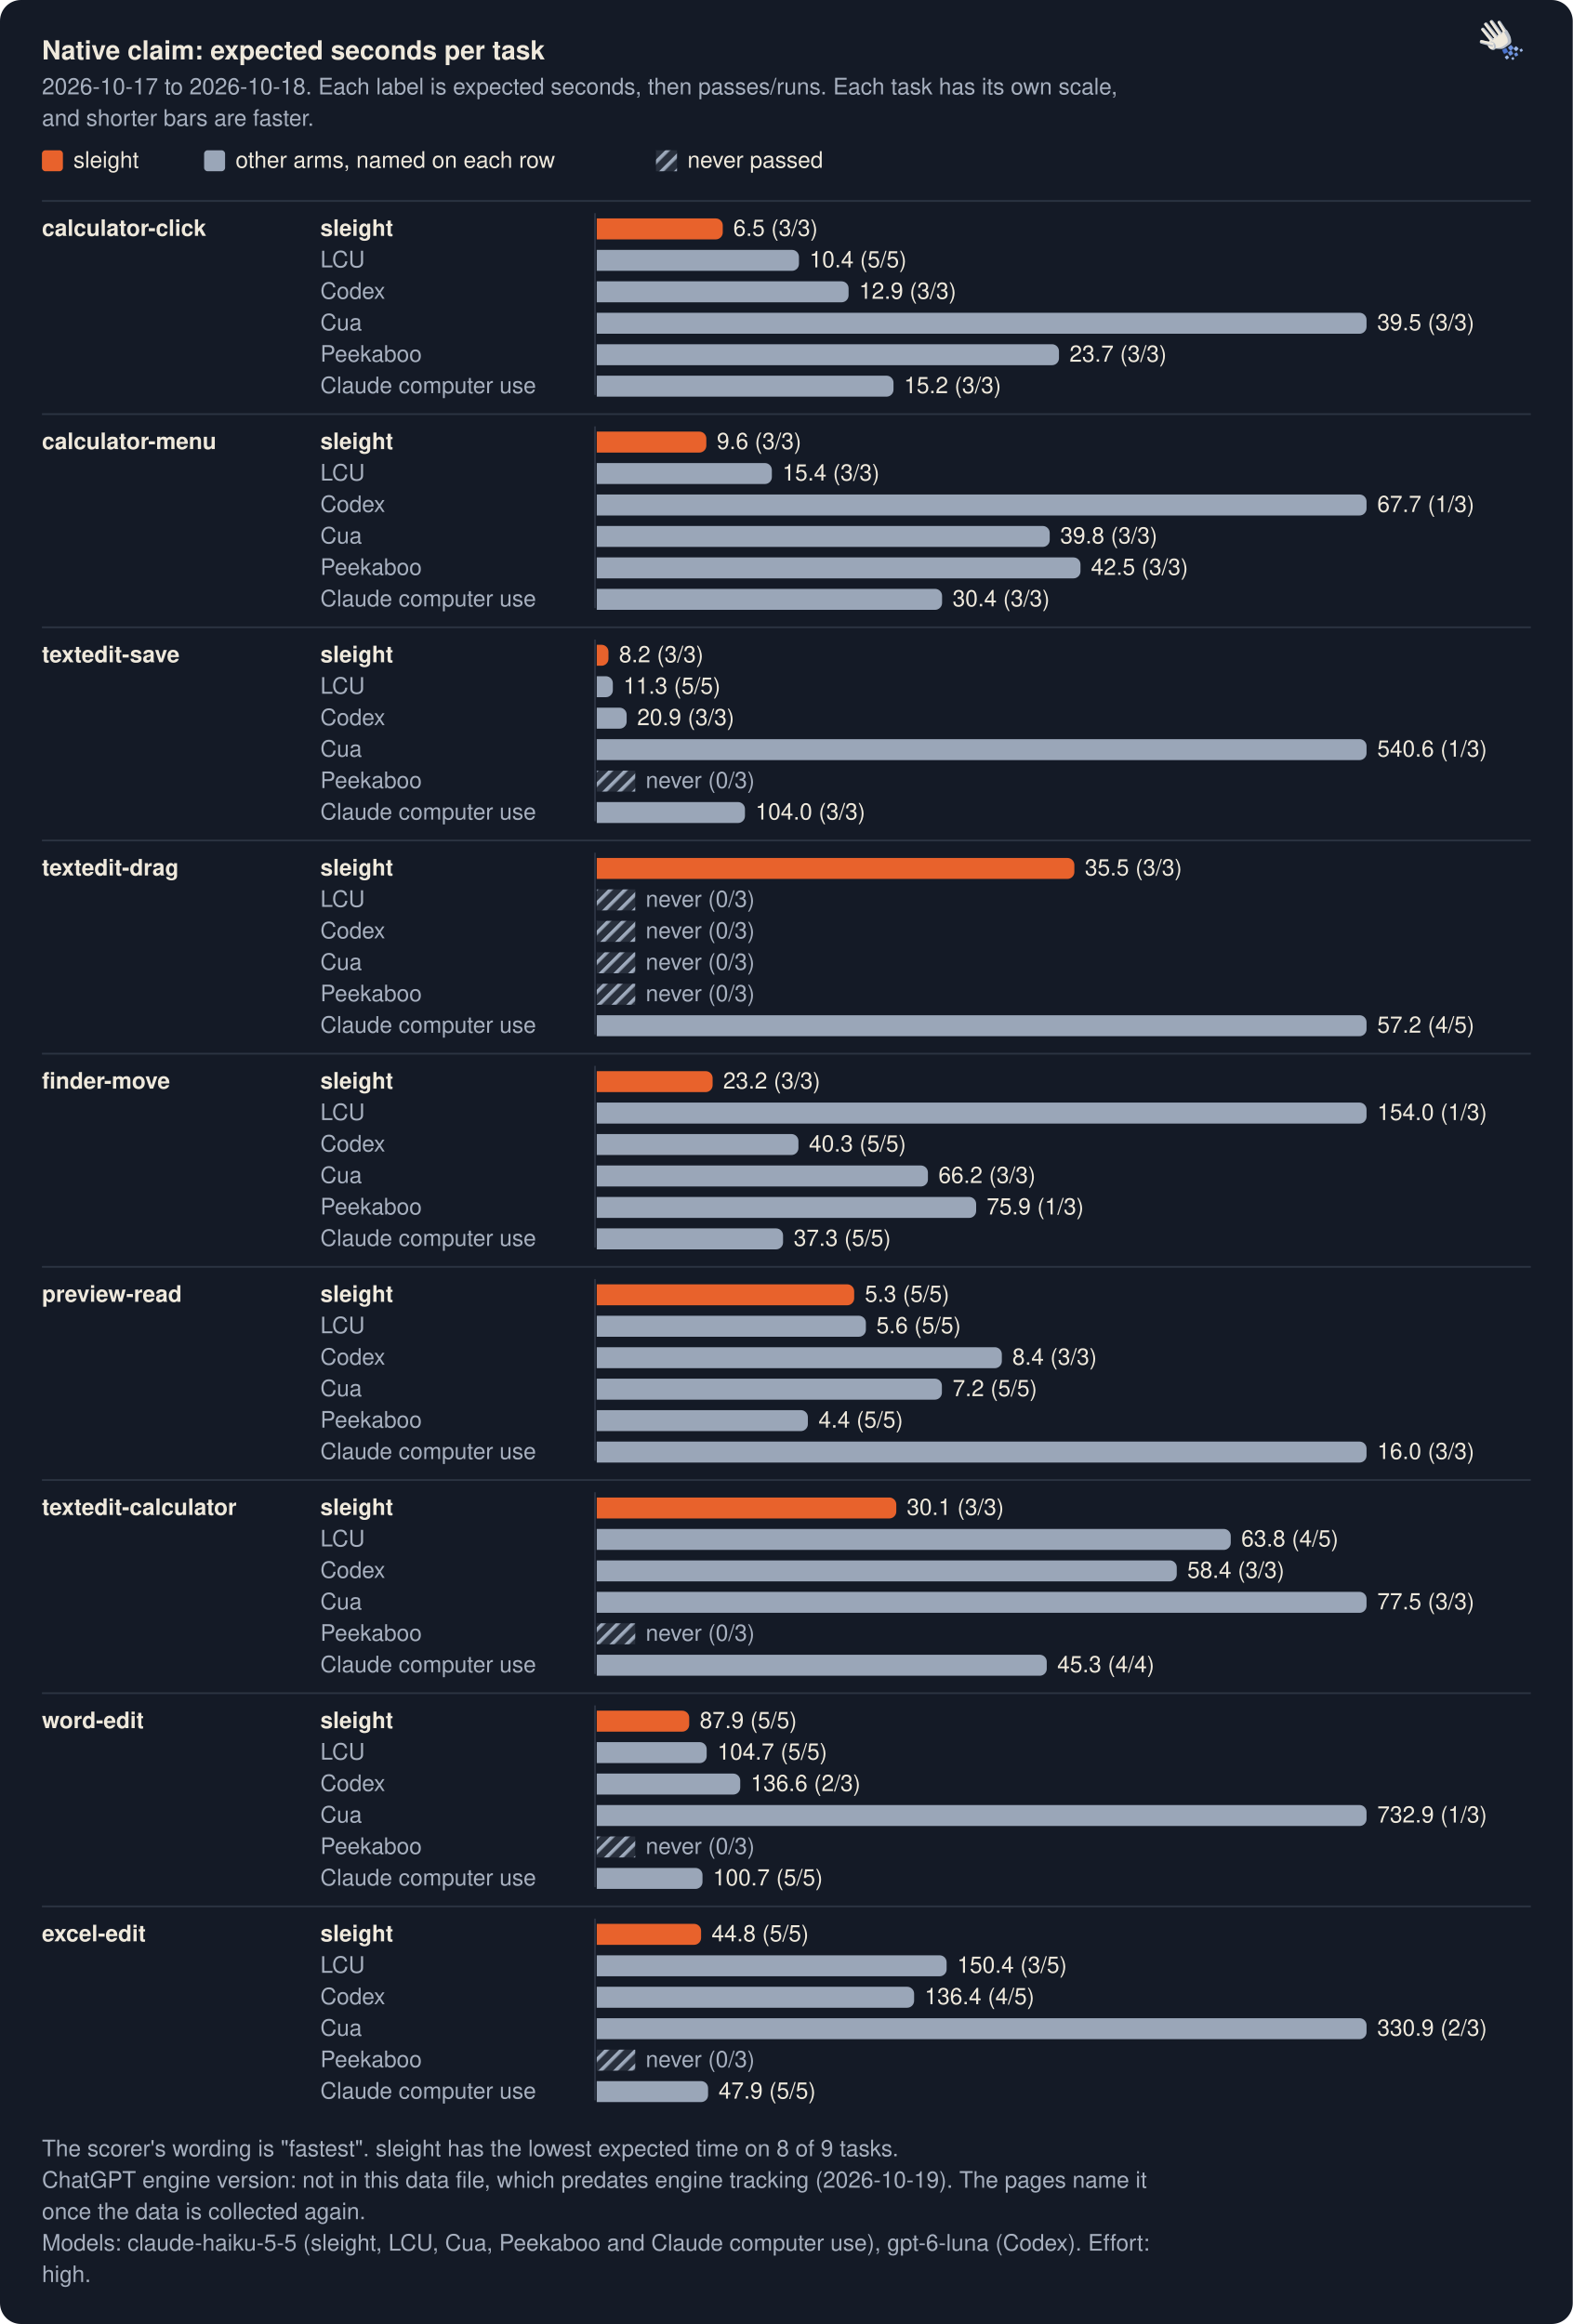
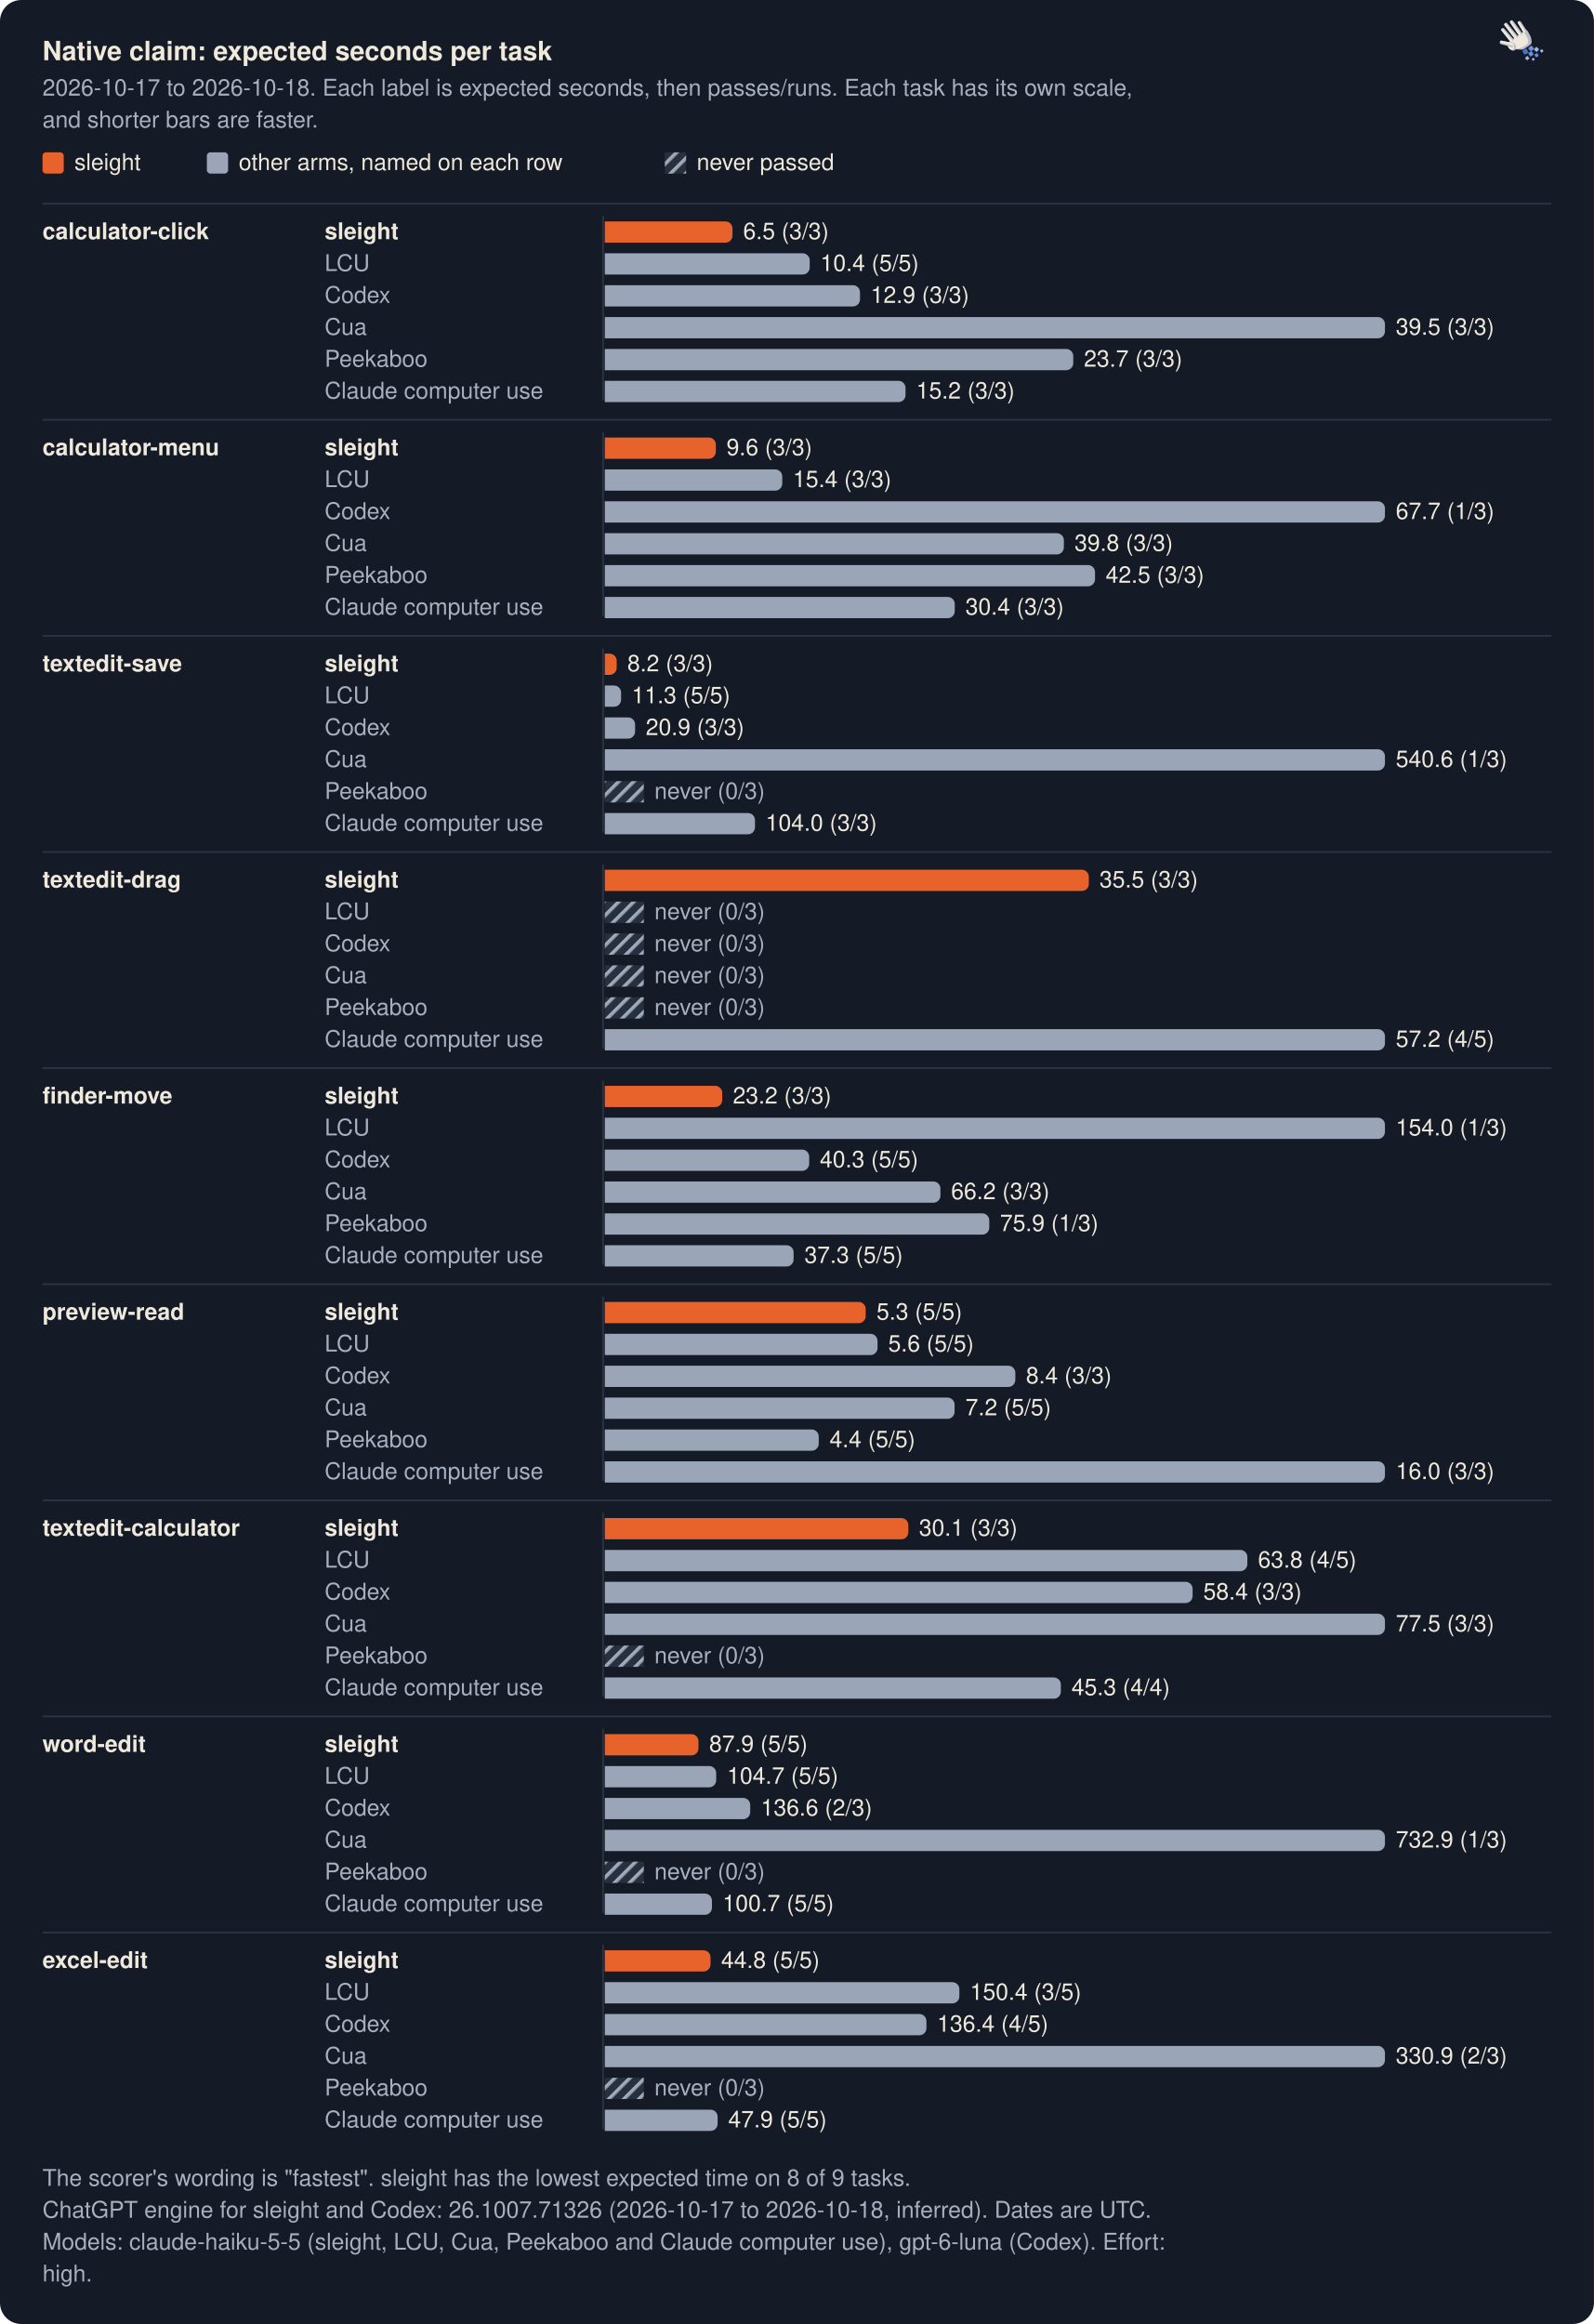
- <svg xmlns="http://www.w3.org/2000/svg" viewBox="0 0 900 1330" width="900" height="1330" role="img" aria-labelledby="title desc">
+ <svg xmlns="http://www.w3.org/2000/svg" viewBox="0 0 900 1312" width="900" height="1312" role="img" aria-labelledby="title desc">
  <style>
.bg{fill:#141A26}
text{font-family:-apple-system,"Segoe UI",Helvetica,Arial,sans-serif;font-size:13px;fill:#EFE9DC}
.t{font-size:15px;font-weight:600}
.b{font-weight:600}
.m{fill:#A7B0BF}
.g{stroke:#2C3442;stroke-width:1;fill:none}
.me{fill:#E8622C}
.ot{fill:#4E79D9}
.sl{fill:#9AA6B8}
.hme{stroke:#E8622C}
.hot{stroke:#4E79D9}
.hsl{stroke:#9AA6B8}
</style>
  <defs>
    <pattern id="h-me" width="6" height="6" patternUnits="userSpaceOnUse" patternTransform="rotate(45)">
      <line class="hme" x1="1" y1="0" x2="1" y2="6" stroke-width="2" />
    </pattern>
    <pattern id="h-ot" width="6" height="6" patternUnits="userSpaceOnUse" patternTransform="rotate(45)">
      <line class="hot" x1="1" y1="0" x2="1" y2="6" stroke-width="2" />
    </pattern>
    <pattern id="h-sl" width="6" height="6" patternUnits="userSpaceOnUse" patternTransform="rotate(45)">
      <line class="hsl" x1="1" y1="0" x2="1" y2="6" stroke-width="2" />
    </pattern>
  </defs>
-   <rect class="bg" width="900" height="1330" rx="12" />
+   <rect class="bg" width="900" height="1312" rx="12" />
  <text x="24" y="34" class="t">Native claim: expected seconds per task</text>
  <text x="24" y="54" class="m">2026-10-17 to 2026-10-18. Each label is expected seconds, then passes/runs. Each task has its own scale,</text>
  <text x="24" y="72" class="m">and shorter bars are faster.</text>
  <g transform="translate(840 8) scale(0.8)">
    <g transform="translate(0.6 0.6)">
      <g transform="translate(10 10) rotate(-35)">
        <g fill="#141A26" stroke="#141A26" fill-opacity="0.08" stroke-opacity="0.08" stroke-width="3" stroke-linejoin="round">
          <path d="M-2 12.39 Q-2.2 10.8 -0.6 10.8 L12.4 10.8 Q14 10.8 13.82 12.39 L13.48 15.41 Q13.3 17 12.56 18.42 L11.94 19.58 Q11.2 21 9.6 21 L5.2 21 Q3.6 21 2.35 20 L-0.15 18 Q-1.4 17 -1.6 15.41 Z" />
          <path d="M-3.8 14.6 A2.5 3.3 0 1 0 1.2 14.6 A2.5 3.3 0 1 0 -3.8 14.6 Z" />
          <path d="M0.83 13.52 L-5.04 7.13 A1.25 1.25 0 0 0 -6.93 8.76 L-1.43 15.48 Z" />
          <path d="M2.44 11.48 L1.3 1.09 A1.2 1.2 0 0 0 -1.09 1.3 L-0.44 11.72 Z" />
          <path d="M6.15 11.51 L5.17 -0.67 A1.2 1.2 0 0 0 2.77 -0.53 L3.25 11.69 Z" />
          <path d="M9.85 11.59 L9.51 0.29 A1.2 1.2 0 0 0 7.11 0.31 L6.95 11.61 Z" />
          <path d="M13.5 11.68 L13.68 3.81 A1.15 1.15 0 0 0 11.39 3.68 L10.7 11.52 Z" />
        </g>
        <g fill="#141A26" stroke="#141A26" fill-opacity="0.12" stroke-opacity="0.12" stroke-width="1.8" stroke-linejoin="round">
          <path d="M-2 12.39 Q-2.2 10.8 -0.6 10.8 L12.4 10.8 Q14 10.8 13.82 12.39 L13.48 15.41 Q13.3 17 12.56 18.42 L11.94 19.58 Q11.2 21 9.6 21 L5.2 21 Q3.6 21 2.35 20 L-0.15 18 Q-1.4 17 -1.6 15.41 Z" />
          <path d="M-3.8 14.6 A2.5 3.3 0 1 0 1.2 14.6 A2.5 3.3 0 1 0 -3.8 14.6 Z" />
          <path d="M0.83 13.52 L-5.04 7.13 A1.25 1.25 0 0 0 -6.93 8.76 L-1.43 15.48 Z" />
          <path d="M2.44 11.48 L1.3 1.09 A1.2 1.2 0 0 0 -1.09 1.3 L-0.44 11.72 Z" />
          <path d="M6.15 11.51 L5.17 -0.67 A1.2 1.2 0 0 0 2.77 -0.53 L3.25 11.69 Z" />
          <path d="M9.85 11.59 L9.51 0.29 A1.2 1.2 0 0 0 7.11 0.31 L6.95 11.61 Z" />
          <path d="M13.5 11.68 L13.68 3.81 A1.15 1.15 0 0 0 11.39 3.68 L10.7 11.52 Z" />
        </g>
        <g fill="#141A26" stroke="#141A26" fill-opacity="0.2" stroke-opacity="0.2" stroke-width="0.8" stroke-linejoin="round">
          <path d="M-2 12.39 Q-2.2 10.8 -0.6 10.8 L12.4 10.8 Q14 10.8 13.82 12.39 L13.48 15.41 Q13.3 17 12.56 18.42 L11.94 19.58 Q11.2 21 9.6 21 L5.2 21 Q3.6 21 2.35 20 L-0.15 18 Q-1.4 17 -1.6 15.41 Z" />
          <path d="M-3.8 14.6 A2.5 3.3 0 1 0 1.2 14.6 A2.5 3.3 0 1 0 -3.8 14.6 Z" />
          <path d="M0.83 13.52 L-5.04 7.13 A1.25 1.25 0 0 0 -6.93 8.76 L-1.43 15.48 Z" />
          <path d="M2.44 11.48 L1.3 1.09 A1.2 1.2 0 0 0 -1.09 1.3 L-0.44 11.72 Z" />
          <path d="M6.15 11.51 L5.17 -0.67 A1.2 1.2 0 0 0 2.77 -0.53 L3.25 11.69 Z" />
          <path d="M9.85 11.59 L9.51 0.29 A1.2 1.2 0 0 0 7.11 0.31 L6.95 11.61 Z" />
          <path d="M13.5 11.68 L13.68 3.81 A1.15 1.15 0 0 0 11.39 3.68 L10.7 11.52 Z" />
        </g>
      </g>
    </g>
    <g transform="translate(10 10) rotate(-35)">
      <rect x="-1.95" y="-1.95" width="3.9" height="3.9" rx="0.62" fill="#4E79D9" fill-opacity="0.2" transform="translate(4.2 23) rotate(8)" />
      <rect x="-1.6" y="-1.6" width="3.2" height="3.2" rx="0.51" fill="#4E79D9" fill-opacity="0.92" transform="translate(4.2 23) rotate(8)" />
      <rect x="-1.83" y="-1.83" width="3.66" height="3.66" rx="0.59" fill="#7299EA" fill-opacity="0.2" transform="translate(8.8 23.5) rotate(-6)" />
      <rect x="-1.5" y="-1.5" width="3" height="3" rx="0.48" fill="#7299EA" fill-opacity="0.92" transform="translate(8.8 23.5) rotate(-6)" />
      <rect x="-1.71" y="-1.71" width="3.42" height="3.42" rx="0.55" fill="#7299EA" fill-opacity="0.2" transform="translate(6.5 26.5) rotate(4)" />
      <rect x="-1.4" y="-1.4" width="2.8" height="2.8" rx="0.45" fill="#7299EA" fill-opacity="0.92" transform="translate(6.5 26.5) rotate(4)" />
      <rect x="-1.59" y="-1.59" width="3.17" height="3.17" rx="0.51" fill="#A9C4F5" fill-opacity="0.2" transform="translate(11.5 26.2) rotate(-11)" />
      <rect x="-1.3" y="-1.3" width="2.6" height="2.6" rx="0.42" fill="#A9C4F5" fill-opacity="0.92" transform="translate(11.5 26.2) rotate(-11)" />
      <rect x="-1.34" y="-1.34" width="2.68" height="2.68" rx="0.43" fill="#A9C4F5" fill-opacity="0.2" transform="translate(2.6 27.5) rotate(-4)" />
      <rect x="-1.1" y="-1.1" width="2.2" height="2.2" rx="0.35" fill="#A9C4F5" fill-opacity="0.92" transform="translate(2.6 27.5) rotate(-4)" />
      <rect x="-1.34" y="-1.34" width="2.68" height="2.68" rx="0.43" fill="#7299EA" fill-opacity="0.2" transform="translate(9.2 29.6) rotate(7)" />
      <rect x="-1.1" y="-1.1" width="2.2" height="2.2" rx="0.35" fill="#7299EA" fill-opacity="0.92" transform="translate(9.2 29.6) rotate(7)" />
      <rect x="-1.1" y="-1.1" width="2.2" height="2.2" rx="0.35" fill="#A9C4F5" fill-opacity="0.2" transform="translate(13.9 29.2) rotate(3)" />
      <rect x="-0.9" y="-0.9" width="1.8" height="1.8" rx="0.29" fill="#A9C4F5" fill-opacity="0.92" transform="translate(13.9 29.2) rotate(3)" />
      <rect x="-0.98" y="-0.98" width="1.95" height="1.95" rx="0.31" fill="#A9C4F5" fill-opacity="0.2" transform="translate(5.6 30.6) rotate(-8)" />
      <rect x="-0.8" y="-0.8" width="1.6" height="1.6" rx="0.26" fill="#A9C4F5" fill-opacity="0.92" transform="translate(5.6 30.6) rotate(-8)" />
    </g>
    <g transform="translate(10 10) rotate(-35)">
      <path d="M-2 12.39 Q-2.2 10.8 -0.6 10.8 L12.4 10.8 Q14 10.8 13.82 12.39 L13.48 15.41 Q13.3 17 12.56 18.42 L11.94 19.58 Q11.2 21 9.6 21 L5.2 21 Q3.6 21 2.35 20 L-0.15 18 Q-1.4 17 -1.6 15.41 Z" fill="#B9BFC9" />
      <path d="M-2.02 12.19 Q-2.2 10.8 -0.8 10.8 L10 10.8 Q11.4 10.8 11.24 12.19 L10.86 15.61 Q10.7 17 9.89 18.14 L9.81 18.26 Q9 19.4 7.6 19.4 L5 19.4 Q3.6 19.4 2.34 18.79 L-0.14 17.61 Q-1.4 17 -1.58 15.61 Z" fill="#EFE9DC" />
      <path d="M-3.8 14.6 A2.5 3.3 0 1 0 1.2 14.6 A2.5 3.3 0 1 0 -3.8 14.6 Z" fill="#B9BFC9" />
      <path d="M-4 14 A2 2.8 0 1 0 0 14 A2 2.8 0 1 0 -4 14 Z" fill="#EFE9DC" />
      <path d="M0.83 13.52 L-5.04 7.13 A1.25 1.25 0 0 0 -6.93 8.76 L-1.43 15.48 Z" fill="#B9BFC9" />
      <path d="M0.83 13.51 L-5.21 6.91 A0.78 0.78 0 0 0 -6.38 7.93 L-0.57 14.74 Z" fill="#EFE9DC" />
      <path d="M2.44 11.48 L1.3 1.09 A1.2 1.2 0 0 0 -1.09 1.3 L-0.44 11.72 Z" fill="#B9BFC9" />
      <path d="M1.35 11.58 L0.36 0.91 A0.74 0.74 0 0 0 -1.12 1.03 L-0.45 11.72 Z" fill="#EFE9DC" />
      <path d="M6.15 11.51 L5.17 -0.67 A1.2 1.2 0 0 0 2.77 -0.53 L3.25 11.69 Z" fill="#B9BFC9" />
      <path d="M5.05 11.59 L4.24 -0.88 A0.74 0.74 0 0 0 2.75 -0.8 L3.25 11.68 Z" fill="#EFE9DC" />
      <path d="M9.85 11.59 L9.51 0.29 A1.2 1.2 0 0 0 7.11 0.31 L6.95 11.61 Z" fill="#B9BFC9" />
      <path d="M8.75 11.6 L8.59 0.04 A0.74 0.74 0 0 0 7.1 0.04 L6.95 11.6 Z" fill="#EFE9DC" />
      <path d="M13.5 11.68 L13.68 3.81 A1.15 1.15 0 0 0 11.39 3.68 L10.7 11.52 Z" fill="#B9BFC9" />
      <path d="M12.43 11.63 L12.82 3.52 A0.71 0.71 0 0 0 11.39 3.42 L10.7 11.51 Z" fill="#EFE9DC" />
    </g>
  </g>
  <rect class="me" x="24" y="86" width="12" height="12" rx="2" />
  <text x="42" y="96">sleight</text>
  <rect class="sl" x="116.8" y="86" width="12" height="12" rx="2" />
  <text x="134.8" y="96">other arms, named on each row</text>
  <rect class="sl" fill-opacity="0.16" x="375.4" y="86" width="12" height="12" />
  <rect fill="url(#h-sl)" x="375.4" y="86" width="12" height="12" />
  <text x="393.4" y="96">never passed</text>
  <line class="g" x1="24" y1="115" x2="876" y2="115" />
  <text x="24" y="135" class="b">calculator-click</text>
  <line class="g" x1="340.5" y1="122" x2="340.5" y2="226" />
  <text x="183.3" y="135" class="b">sleight</text>
  <path class="me" d="M341.5 125h68.1a4 4 0 0 1 4 4v4a4 4 0 0 1 -4 4h-68.1z" />
  <text x="419.6" y="135" data-task="calculator-click" data-arm="sleight" data-kind="cell" data-section="main">6.5 (3/3)</text>
  <text x="183.3" y="153" class="m">LCU</text>
  <path class="sl" d="M341.5 143h111.7a4 4 0 0 1 4 4v4a4 4 0 0 1 -4 4h-111.7z" />
  <text x="463.2" y="153" data-task="calculator-click" data-arm="lcu" data-kind="cell" data-section="main">10.4 (5/5)</text>
  <text x="183.3" y="171" class="m">Codex</text>
  <path class="sl" d="M341.5 161h140.1a4 4 0 0 1 4 4v4a4 4 0 0 1 -4 4h-140.1z" />
  <text x="491.6" y="171" data-task="calculator-click" data-arm="codex" data-kind="cell" data-section="main">12.9 (3/3)</text>
  <text x="183.3" y="189" class="m">Cua</text>
  <path class="sl" d="M341.5 179h436.5a4 4 0 0 1 4 4v4a4 4 0 0 1 -4 4h-436.5z" />
  <text x="788.1" y="189" data-task="calculator-click" data-arm="cua" data-kind="cell" data-section="main">39.5 (3/3)</text>
  <text x="183.3" y="207" class="m">Peekaboo</text>
  <path class="sl" d="M341.5 197h260.5a4 4 0 0 1 4 4v4a4 4 0 0 1 -4 4h-260.5z" />
  <text x="612" y="207" data-task="calculator-click" data-arm="peekaboo" data-kind="cell" data-section="main">23.7 (3/3)</text>
  <text x="183.3" y="225" class="m">Claude computer use</text>
  <path class="sl" d="M341.5 215h165.8a4 4 0 0 1 4 4v4a4 4 0 0 1 -4 4h-165.8z" />
  <text x="517.3" y="225" data-task="calculator-click" data-arm="claude-cu" data-kind="cell" data-section="main">15.2 (3/3)</text>
  <line class="g" x1="24" y1="237" x2="876" y2="237" />
  <text x="24" y="257" class="b">calculator-menu</text>
  <line class="g" x1="340.5" y1="244" x2="340.5" y2="348" />
  <text x="183.3" y="257" class="b">sleight</text>
  <path class="me" d="M341.5 247h58.7a4 4 0 0 1 4 4v4a4 4 0 0 1 -4 4h-58.7z" />
  <text x="410.2" y="257" data-task="calculator-menu" data-arm="sleight" data-kind="cell" data-section="main">9.6 (3/3)</text>
  <text x="183.3" y="275" class="m">LCU</text>
  <path class="sl" d="M341.5 265h96.2a4 4 0 0 1 4 4v4a4 4 0 0 1 -4 4h-96.2z" />
  <text x="447.7" y="275" data-task="calculator-menu" data-arm="lcu" data-kind="cell" data-section="main">15.4 (3/3)</text>
  <text x="183.3" y="293" class="m">Codex</text>
  <path class="sl" d="M341.5 283h436.5a4 4 0 0 1 4 4v4a4 4 0 0 1 -4 4h-436.5z" />
  <text x="788.1" y="293" data-task="calculator-menu" data-arm="codex" data-kind="cell" data-section="main">67.7 (1/3)</text>
  <text x="183.3" y="311" class="m">Cua</text>
  <path class="sl" d="M341.5 301h255.2a4 4 0 0 1 4 4v4a4 4 0 0 1 -4 4h-255.2z" />
  <text x="606.7" y="311" data-task="calculator-menu" data-arm="cua" data-kind="cell" data-section="main">39.8 (3/3)</text>
  <text x="183.3" y="329" class="m">Peekaboo</text>
  <path class="sl" d="M341.5 319h272.8a4 4 0 0 1 4 4v4a4 4 0 0 1 -4 4h-272.8z" />
  <text x="624.3" y="329" data-task="calculator-menu" data-arm="peekaboo" data-kind="cell" data-section="main">42.5 (3/3)</text>
  <text x="183.3" y="347" class="m">Claude computer use</text>
  <path class="sl" d="M341.5 337h193.6a4 4 0 0 1 4 4v4a4 4 0 0 1 -4 4h-193.6z" />
  <text x="545.1" y="347" data-task="calculator-menu" data-arm="claude-cu" data-kind="cell" data-section="main">30.4 (3/3)</text>
  <line class="g" x1="24" y1="359" x2="876" y2="359" />
  <text x="24" y="379" class="b">textedit-save</text>
  <line class="g" x1="340.5" y1="366" x2="340.5" y2="470" />
  <text x="183.3" y="379" class="b">sleight</text>
  <path class="me" d="M341.5 369h2.7a4 4 0 0 1 4 4v4a4 4 0 0 1 -4 4h-2.7z" />
  <text x="354.2" y="379" data-task="textedit-save" data-arm="sleight" data-kind="cell" data-section="main">8.2 (3/3)</text>
  <text x="183.3" y="397" class="m">LCU</text>
  <path class="sl" d="M341.5 387h5.2a4 4 0 0 1 4 4v4a4 4 0 0 1 -4 4h-5.2z" />
  <text x="356.7" y="397" data-task="textedit-save" data-arm="lcu" data-kind="cell" data-section="main">11.3 (5/5)</text>
  <text x="183.3" y="415" class="m">Codex</text>
  <path class="sl" d="M341.5 405h13.1a4 4 0 0 1 4 4v4a4 4 0 0 1 -4 4h-13.1z" />
  <text x="364.6" y="415" data-task="textedit-save" data-arm="codex" data-kind="cell" data-section="main">20.9 (3/3)</text>
  <text x="183.3" y="433" class="m">Cua</text>
  <path class="sl" d="M341.5 423h436.5a4 4 0 0 1 4 4v4a4 4 0 0 1 -4 4h-436.5z" />
  <text x="788.1" y="433" data-task="textedit-save" data-arm="cua" data-kind="cell" data-section="main">540.6 (1/3)</text>
  <text x="183.3" y="451" class="m">Peekaboo</text>
  <rect class="sl" fill-opacity="0.16" x="341.5" y="441" width="22" height="12" />
  <rect fill="url(#h-sl)" x="341.5" y="441" width="22" height="12" />
  <text x="369.5" y="451" class="m" data-task="textedit-save" data-arm="peekaboo" data-kind="cell" data-section="main">never (0/3)</text>
  <text x="183.3" y="469" class="m">Claude computer use</text>
  <path class="sl" d="M341.5 459h80.8a4 4 0 0 1 4 4v4a4 4 0 0 1 -4 4h-80.8z" />
  <text x="432.3" y="469" data-task="textedit-save" data-arm="claude-cu" data-kind="cell" data-section="main">104.0 (3/3)</text>
  <line class="g" x1="24" y1="481" x2="876" y2="481" />
  <text x="24" y="501" class="b">textedit-drag</text>
  <line class="g" x1="340.5" y1="488" x2="340.5" y2="592" />
  <text x="183.3" y="501" class="b">sleight</text>
  <path class="me" d="M341.5 491h269.3a4 4 0 0 1 4 4v4a4 4 0 0 1 -4 4h-269.3z" />
  <text x="620.8" y="501" data-task="textedit-drag" data-arm="sleight" data-kind="cell" data-section="main">35.5 (3/3)</text>
  <text x="183.3" y="519" class="m">LCU</text>
  <rect class="sl" fill-opacity="0.16" x="341.5" y="509" width="22" height="12" />
  <rect fill="url(#h-sl)" x="341.5" y="509" width="22" height="12" />
  <text x="369.5" y="519" class="m" data-task="textedit-drag" data-arm="lcu" data-kind="cell" data-section="main">never (0/3)</text>
  <text x="183.3" y="537" class="m">Codex</text>
  <rect class="sl" fill-opacity="0.16" x="341.5" y="527" width="22" height="12" />
  <rect fill="url(#h-sl)" x="341.5" y="527" width="22" height="12" />
  <text x="369.5" y="537" class="m" data-task="textedit-drag" data-arm="codex" data-kind="cell" data-section="main">never (0/3)</text>
  <text x="183.3" y="555" class="m">Cua</text>
  <rect class="sl" fill-opacity="0.16" x="341.5" y="545" width="22" height="12" />
  <rect fill="url(#h-sl)" x="341.5" y="545" width="22" height="12" />
  <text x="369.5" y="555" class="m" data-task="textedit-drag" data-arm="cua" data-kind="cell" data-section="main">never (0/3)</text>
  <text x="183.3" y="573" class="m">Peekaboo</text>
  <rect class="sl" fill-opacity="0.16" x="341.5" y="563" width="22" height="12" />
  <rect fill="url(#h-sl)" x="341.5" y="563" width="22" height="12" />
  <text x="369.5" y="573" class="m" data-task="textedit-drag" data-arm="peekaboo" data-kind="cell" data-section="main">never (0/3)</text>
  <text x="183.3" y="591" class="m">Claude computer use</text>
  <path class="sl" d="M341.5 581h436.5a4 4 0 0 1 4 4v4a4 4 0 0 1 -4 4h-436.5z" />
  <text x="788.1" y="591" data-task="textedit-drag" data-arm="claude-cu" data-kind="cell" data-section="main">57.2 (4/5)</text>
  <line class="g" x1="24" y1="603" x2="876" y2="603" />
  <text x="24" y="623" class="b">finder-move</text>
  <line class="g" x1="340.5" y1="610" x2="340.5" y2="714" />
  <text x="183.3" y="623" class="b">sleight</text>
  <path class="me" d="M341.5 613h62.3a4 4 0 0 1 4 4v4a4 4 0 0 1 -4 4h-62.3z" />
  <text x="413.8" y="623" data-task="finder-move" data-arm="sleight" data-kind="cell" data-section="main">23.2 (3/3)</text>
  <text x="183.3" y="641" class="m">LCU</text>
  <path class="sl" d="M341.5 631h436.5a4 4 0 0 1 4 4v4a4 4 0 0 1 -4 4h-436.5z" />
  <text x="788.1" y="641" data-task="finder-move" data-arm="lcu" data-kind="cell" data-section="main">154.0 (1/3)</text>
  <text x="183.3" y="659" class="m">Codex</text>
  <path class="sl" d="M341.5 649h111.4a4 4 0 0 1 4 4v4a4 4 0 0 1 -4 4h-111.4z" />
  <text x="462.9" y="659" data-task="finder-move" data-arm="codex" data-kind="cell" data-section="main">40.3 (5/5)</text>
  <text x="183.3" y="677" class="m">Cua</text>
  <path class="sl" d="M341.5 667h185.5a4 4 0 0 1 4 4v4a4 4 0 0 1 -4 4h-185.5z" />
  <text x="537" y="677" data-task="finder-move" data-arm="cua" data-kind="cell" data-section="main">66.2 (3/3)</text>
  <text x="183.3" y="695" class="m">Peekaboo</text>
  <path class="sl" d="M341.5 685h213.1a4 4 0 0 1 4 4v4a4 4 0 0 1 -4 4h-213.1z" />
  <text x="564.6" y="695" data-task="finder-move" data-arm="peekaboo" data-kind="cell" data-section="main">75.9 (1/3)</text>
  <text x="183.3" y="713" class="m">Claude computer use</text>
  <path class="sl" d="M341.5 703h102.6a4 4 0 0 1 4 4v4a4 4 0 0 1 -4 4h-102.6z" />
  <text x="454.2" y="713" data-task="finder-move" data-arm="claude-cu" data-kind="cell" data-section="main">37.3 (5/5)</text>
  <line class="g" x1="24" y1="725" x2="876" y2="725" />
  <text x="24" y="745" class="b">preview-read</text>
  <line class="g" x1="340.5" y1="732" x2="340.5" y2="836" />
  <text x="183.3" y="745" class="b">sleight</text>
  <path class="me" d="M341.5 735h143.3a4 4 0 0 1 4 4v4a4 4 0 0 1 -4 4h-143.3z" />
  <text x="494.9" y="745" data-task="preview-read" data-arm="sleight" data-kind="cell" data-section="main">5.3 (5/5)</text>
  <text x="183.3" y="763" class="m">LCU</text>
  <path class="sl" d="M341.5 753h150a4 4 0 0 1 4 4v4a4 4 0 0 1 -4 4h-150z" />
  <text x="501.5" y="763" data-task="preview-read" data-arm="lcu" data-kind="cell" data-section="main">5.6 (5/5)</text>
  <text x="183.3" y="781" class="m">Codex</text>
  <path class="sl" d="M341.5 771h227.8a4 4 0 0 1 4 4v4a4 4 0 0 1 -4 4h-227.8z" />
  <text x="579.3" y="781" data-task="preview-read" data-arm="codex" data-kind="cell" data-section="main">8.4 (3/3)</text>
  <text x="183.3" y="799" class="m">Cua</text>
  <path class="sl" d="M341.5 789h193.5a4 4 0 0 1 4 4v4a4 4 0 0 1 -4 4h-193.5z" />
  <text x="545.1" y="799" data-task="preview-read" data-arm="cua" data-kind="cell" data-section="main">7.2 (5/5)</text>
  <text x="183.3" y="817" class="m">Peekaboo</text>
  <path class="sl" d="M341.5 807h116.8a4 4 0 0 1 4 4v4a4 4 0 0 1 -4 4h-116.8z" />
  <text x="468.4" y="817" data-task="preview-read" data-arm="peekaboo" data-kind="cell" data-section="main">4.4 (5/5)</text>
  <text x="183.3" y="835" class="m">Claude computer use</text>
  <path class="sl" d="M341.5 825h436.5a4 4 0 0 1 4 4v4a4 4 0 0 1 -4 4h-436.5z" />
  <text x="788.1" y="835" data-task="preview-read" data-arm="claude-cu" data-kind="cell" data-section="main">16.0 (3/3)</text>
  <line class="g" x1="24" y1="847" x2="876" y2="847" />
  <text x="24" y="867" class="b">textedit-calculator</text>
  <line class="g" x1="340.5" y1="854" x2="340.5" y2="958" />
  <text x="183.3" y="867" class="b">sleight</text>
  <path class="me" d="M341.5 857h167.4a4 4 0 0 1 4 4v4a4 4 0 0 1 -4 4h-167.4z" />
  <text x="518.9" y="867" data-task="textedit-calculator" data-arm="sleight" data-kind="cell" data-section="main">30.1 (3/3)</text>
  <text x="183.3" y="885" class="m">LCU</text>
  <path class="sl" d="M341.5 875h358.8a4 4 0 0 1 4 4v4a4 4 0 0 1 -4 4h-358.8z" />
  <text x="710.3" y="885" data-task="textedit-calculator" data-arm="lcu" data-kind="cell" data-section="main">63.8 (4/5)</text>
  <text x="183.3" y="903" class="m">Codex</text>
  <path class="sl" d="M341.5 893h327.9a4 4 0 0 1 4 4v4a4 4 0 0 1 -4 4h-327.9z" />
  <text x="679.4" y="903" data-task="textedit-calculator" data-arm="codex" data-kind="cell" data-section="main">58.4 (3/3)</text>
  <text x="183.3" y="921" class="m">Cua</text>
  <path class="sl" d="M341.5 911h436.5a4 4 0 0 1 4 4v4a4 4 0 0 1 -4 4h-436.5z" />
  <text x="788.1" y="921" data-task="textedit-calculator" data-arm="cua" data-kind="cell" data-section="main">77.5 (3/3)</text>
  <text x="183.3" y="939" class="m">Peekaboo</text>
  <rect class="sl" fill-opacity="0.16" x="341.5" y="929" width="22" height="12" />
  <rect fill="url(#h-sl)" x="341.5" y="929" width="22" height="12" />
  <text x="369.5" y="939" class="m" data-task="textedit-calculator" data-arm="peekaboo" data-kind="cell" data-section="main">never (0/3)</text>
  <text x="183.3" y="957" class="m">Claude computer use</text>
  <path class="sl" d="M341.5 947h253.5a4 4 0 0 1 4 4v4a4 4 0 0 1 -4 4h-253.5z" />
  <text x="605" y="957" data-task="textedit-calculator" data-arm="claude-cu" data-kind="cell" data-section="main">45.3 (4/4)</text>
  <line class="g" x1="24" y1="969" x2="876" y2="969" />
  <text x="24" y="989" class="b">word-edit</text>
  <line class="g" x1="340.5" y1="976" x2="340.5" y2="1080" />
  <text x="183.3" y="989" class="b">sleight</text>
  <path class="me" d="M341.5 979h48.9a4 4 0 0 1 4 4v4a4 4 0 0 1 -4 4h-48.9z" />
  <text x="400.4" y="989" data-task="word-edit" data-arm="sleight" data-kind="cell" data-section="main">87.9 (5/5)</text>
  <text x="183.3" y="1007" class="m">LCU</text>
  <path class="sl" d="M341.5 997h58.9a4 4 0 0 1 4 4v4a4 4 0 0 1 -4 4h-58.9z" />
  <text x="410.5" y="1007" data-task="word-edit" data-arm="lcu" data-kind="cell" data-section="main">104.7 (5/5)</text>
  <text x="183.3" y="1025" class="m">Codex</text>
  <path class="sl" d="M341.5 1015h78.1a4 4 0 0 1 4 4v4a4 4 0 0 1 -4 4h-78.1z" />
  <text x="429.6" y="1025" data-task="word-edit" data-arm="codex" data-kind="cell" data-section="main">136.6 (2/3)</text>
  <text x="183.3" y="1043" class="m">Cua</text>
  <path class="sl" d="M341.5 1033h436.5a4 4 0 0 1 4 4v4a4 4 0 0 1 -4 4h-436.5z" />
  <text x="788.1" y="1043" data-task="word-edit" data-arm="cua" data-kind="cell" data-section="main">732.9 (1/3)</text>
  <text x="183.3" y="1061" class="m">Peekaboo</text>
  <rect class="sl" fill-opacity="0.16" x="341.5" y="1051" width="22" height="12" />
  <rect fill="url(#h-sl)" x="341.5" y="1051" width="22" height="12" />
  <text x="369.5" y="1061" class="m" data-task="word-edit" data-arm="peekaboo" data-kind="cell" data-section="main">never (0/3)</text>
  <text x="183.3" y="1079" class="m">Claude computer use</text>
  <path class="sl" d="M341.5 1069h56.5a4 4 0 0 1 4 4v4a4 4 0 0 1 -4 4h-56.5z" />
  <text x="408" y="1079" data-task="word-edit" data-arm="claude-cu" data-kind="cell" data-section="main">100.7 (5/5)</text>
  <line class="g" x1="24" y1="1091" x2="876" y2="1091" />
  <text x="24" y="1111" class="b">excel-edit</text>
  <line class="g" x1="340.5" y1="1098" x2="340.5" y2="1202" />
  <text x="183.3" y="1111" class="b">sleight</text>
  <path class="me" d="M341.5 1101h55.7a4 4 0 0 1 4 4v4a4 4 0 0 1 -4 4h-55.7z" />
  <text x="407.2" y="1111" data-task="excel-edit" data-arm="sleight" data-kind="cell" data-section="main">44.8 (5/5)</text>
  <text x="183.3" y="1129" class="m">LCU</text>
  <path class="sl" d="M341.5 1119h196.2a4 4 0 0 1 4 4v4a4 4 0 0 1 -4 4h-196.2z" />
  <text x="547.7" y="1129" data-task="excel-edit" data-arm="lcu" data-kind="cell" data-section="main">150.4 (3/5)</text>
  <text x="183.3" y="1147" class="m">Codex</text>
  <path class="sl" d="M341.5 1137h177.6a4 4 0 0 1 4 4v4a4 4 0 0 1 -4 4h-177.6z" />
  <text x="529.1" y="1147" data-task="excel-edit" data-arm="codex" data-kind="cell" data-section="main">136.4 (4/5)</text>
  <text x="183.3" y="1165" class="m">Cua</text>
  <path class="sl" d="M341.5 1155h436.5a4 4 0 0 1 4 4v4a4 4 0 0 1 -4 4h-436.5z" />
  <text x="788.1" y="1165" data-task="excel-edit" data-arm="cua" data-kind="cell" data-section="main">330.9 (2/3)</text>
  <text x="183.3" y="1183" class="m">Peekaboo</text>
  <rect class="sl" fill-opacity="0.16" x="341.5" y="1173" width="22" height="12" />
  <rect fill="url(#h-sl)" x="341.5" y="1173" width="22" height="12" />
  <text x="369.5" y="1183" class="m" data-task="excel-edit" data-arm="peekaboo" data-kind="cell" data-section="main">never (0/3)</text>
  <text x="183.3" y="1201" class="m">Claude computer use</text>
  <path class="sl" d="M341.5 1191h59.7a4 4 0 0 1 4 4v4a4 4 0 0 1 -4 4h-59.7z" />
  <text x="411.2" y="1201" data-task="excel-edit" data-arm="claude-cu" data-kind="cell" data-section="main">47.9 (5/5)</text>
  <text x="24" y="1234" class="m">The scorer's wording is "fastest". sleight has the lowest expected time on 8 of 9 tasks.</text>
-   <text x="24" y="1252" class="m">ChatGPT engine version: not in this data file, which predates engine tracking (2026-10-19). The pages name it</text>
-   <text x="24" y="1270" class="m">once the data is collected again.</text>
-   <text x="24" y="1288" class="m">Models: claude-haiku-5-5 (sleight, LCU, Cua, Peekaboo and Claude computer use), gpt-6-luna (Codex). Effort:</text>
-   <text x="24" y="1306" class="m">high.</text>
+   <text x="24" y="1252" class="m">ChatGPT engine for sleight and Codex: 26.1007.71326 (2026-10-17 to 2026-10-18, inferred). Dates are UTC.</text>
+   <text x="24" y="1270" class="m">Models: claude-haiku-5-5 (sleight, LCU, Cua, Peekaboo and Claude computer use), gpt-6-luna (Codex). Effort:</text>
+   <text x="24" y="1288" class="m">high.</text>
</svg>
